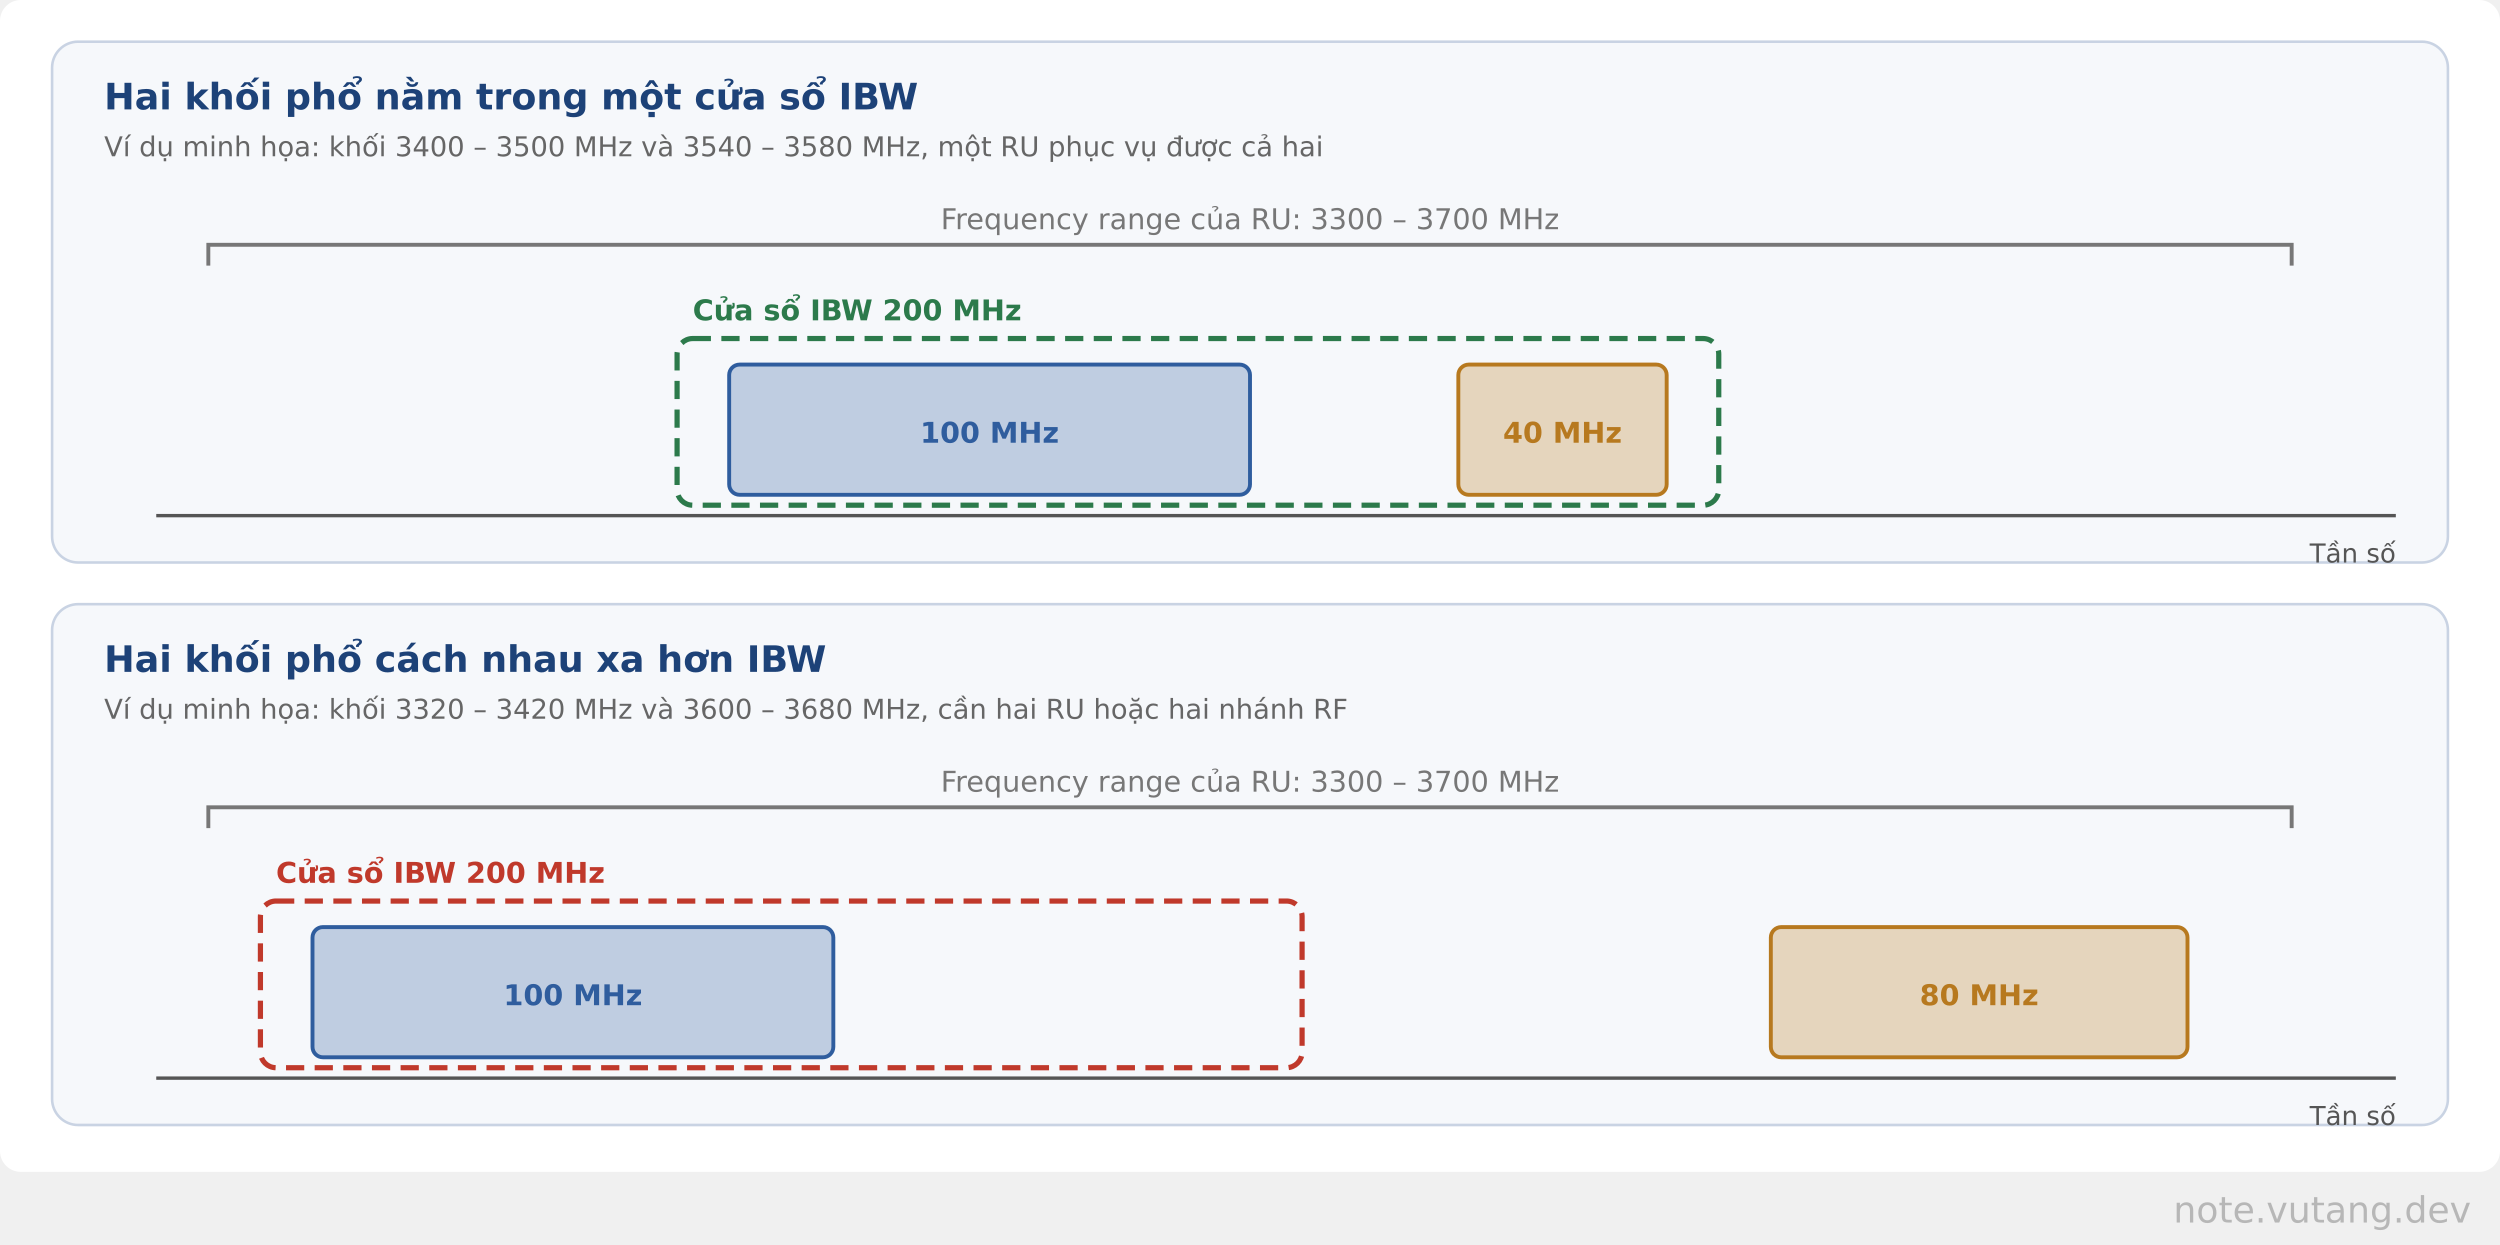
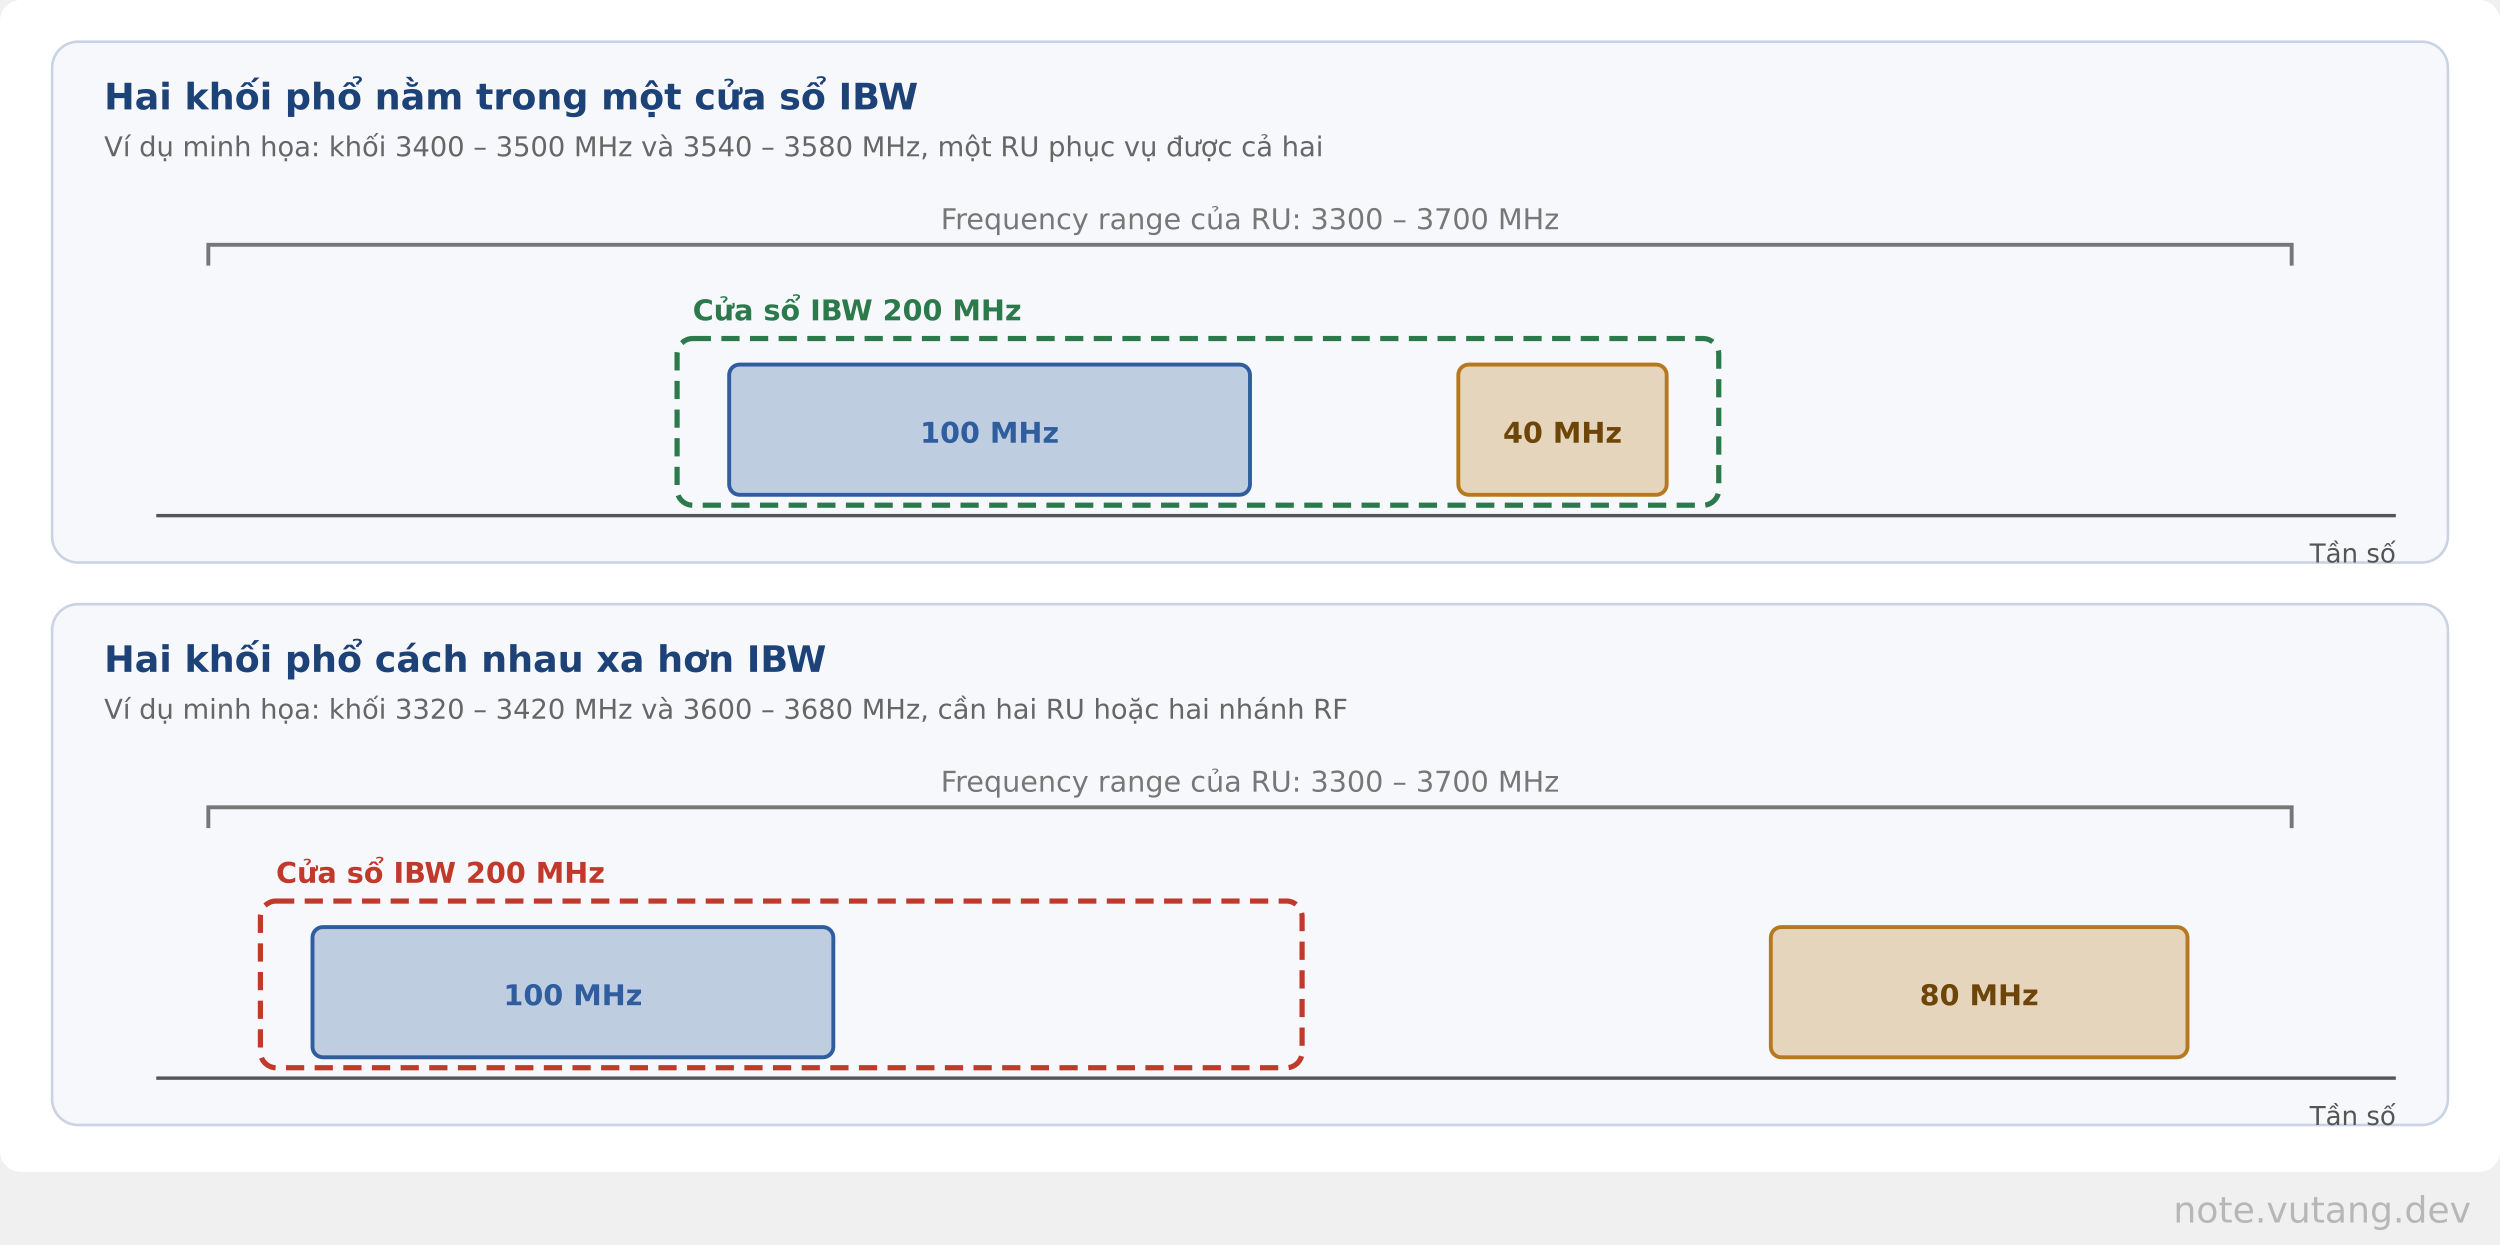
<svg xmlns="http://www.w3.org/2000/svg" role="img" viewBox="0 0 960 477.79" font-family="DejaVu Sans, sans-serif">
  <rect x="0" y="0" width="960" height="450" rx="8" fill="#ffffff" />
  <rect x="20" y="16" width="920" height="200" rx="10" fill="#f6f8fb" stroke="#c9d3e3" />
  <text x="40" y="42" font-size="14" font-weight="700" fill="#1d4278">Hai khối phổ nằm trong một cửa sổ IBW</text>
  <text x="40" y="60" font-size="10.5" fill="#666">Ví dụ minh họa: khối 3400 – 3500 MHz và 3540 – 3580 MHz, một RU phục vụ được cả hai</text>
  <path d="M80.0 102 V94 H880.0 V102" fill="none" stroke="#777" stroke-width="1.5" />
  <text x="480.0" y="88" font-size="11" text-anchor="middle" fill="#777">Frequency range của RU: 3300 – 3700 MHz</text>
  <rect x="280.0" y="140" width="200.0" height="50" rx="4" fill="#2f5d9e" fill-opacity="0.28" stroke="#2f5d9e" stroke-width="1.5" />
  <text x="380.0" y="170" font-size="11" text-anchor="middle" fill="#2f5d9e" font-weight="700">100 MHz</text>
  <rect x="560.0" y="140" width="80.0" height="50" rx="4" fill="#b7791f" fill-opacity="0.28" stroke="#b7791f" stroke-width="1.5" />
-   <text x="600.0" y="170" font-size="11" text-anchor="middle" fill="#b7791f" font-weight="700">40 MHz</text>
+   <text x="600.0" y="170" font-size="11" text-anchor="middle" fill="#6e4508" font-weight="700">40 MHz</text>
  <rect x="260.0" y="130" width="400.0" height="64" rx="6" fill="none" stroke="#2c7a4b" stroke-width="2" stroke-dasharray="7 4" />
  <text x="266.0" y="123" font-size="11" text-anchor="start" fill="#2c7a4b" font-weight="700">Cửa sổ IBW 200 MHz</text>
  <line x1="60" y1="198" x2="920" y2="198" stroke="#555" stroke-width="1.3" />
  <text x="920" y="216" font-size="10" text-anchor="end" fill="#555">Tần số</text>
  <rect x="20" y="232" width="920" height="200" rx="10" fill="#f6f8fb" stroke="#c9d3e3" />
  <text x="40" y="258" font-size="14" font-weight="700" fill="#1d4278">Hai khối phổ cách nhau xa hơn IBW</text>
  <text x="40" y="276" font-size="10.5" fill="#666">Ví dụ minh họa: khối 3320 – 3420 MHz và 3600 – 3680 MHz, cần hai RU hoặc hai nhánh RF</text>
  <path d="M80.0 318 V310 H880.0 V318" fill="none" stroke="#777" stroke-width="1.5" />
  <text x="480.0" y="304" font-size="11" text-anchor="middle" fill="#777">Frequency range của RU: 3300 – 3700 MHz</text>
  <rect x="120.0" y="356" width="200.0" height="50" rx="4" fill="#2f5d9e" fill-opacity="0.28" stroke="#2f5d9e" stroke-width="1.5" />
  <text x="220.0" y="386" font-size="11" text-anchor="middle" fill="#2f5d9e" font-weight="700">100 MHz</text>
  <rect x="680.0" y="356" width="160.0" height="50" rx="4" fill="#b7791f" fill-opacity="0.28" stroke="#b7791f" stroke-width="1.5" />
-   <text x="760.0" y="386" font-size="11" text-anchor="middle" fill="#b7791f" font-weight="700">80 MHz</text>
+   <text x="760.0" y="386" font-size="11" text-anchor="middle" fill="#6e4508" font-weight="700">80 MHz</text>
  <rect x="100.0" y="346" width="400.0" height="64" rx="6" fill="none" stroke="#c0392b" stroke-width="2" stroke-dasharray="7 4" />
  <text x="106.0" y="339" font-size="11" text-anchor="start" fill="#c0392b" font-weight="700">Cửa sổ IBW 200 MHz</text>
  <line x1="60" y1="414" x2="920" y2="414" stroke="#555" stroke-width="1.3" />
  <text x="920" y="432" font-size="10" text-anchor="end" fill="#555">Tần số</text>
  <text id="wm" x="948.88" y="469.45" text-anchor="end" font-size="13.89" font-family="DejaVu Sans, sans-serif" style="fill:#888;fill-opacity:0.55">note.vutang.dev</text>
</svg>
